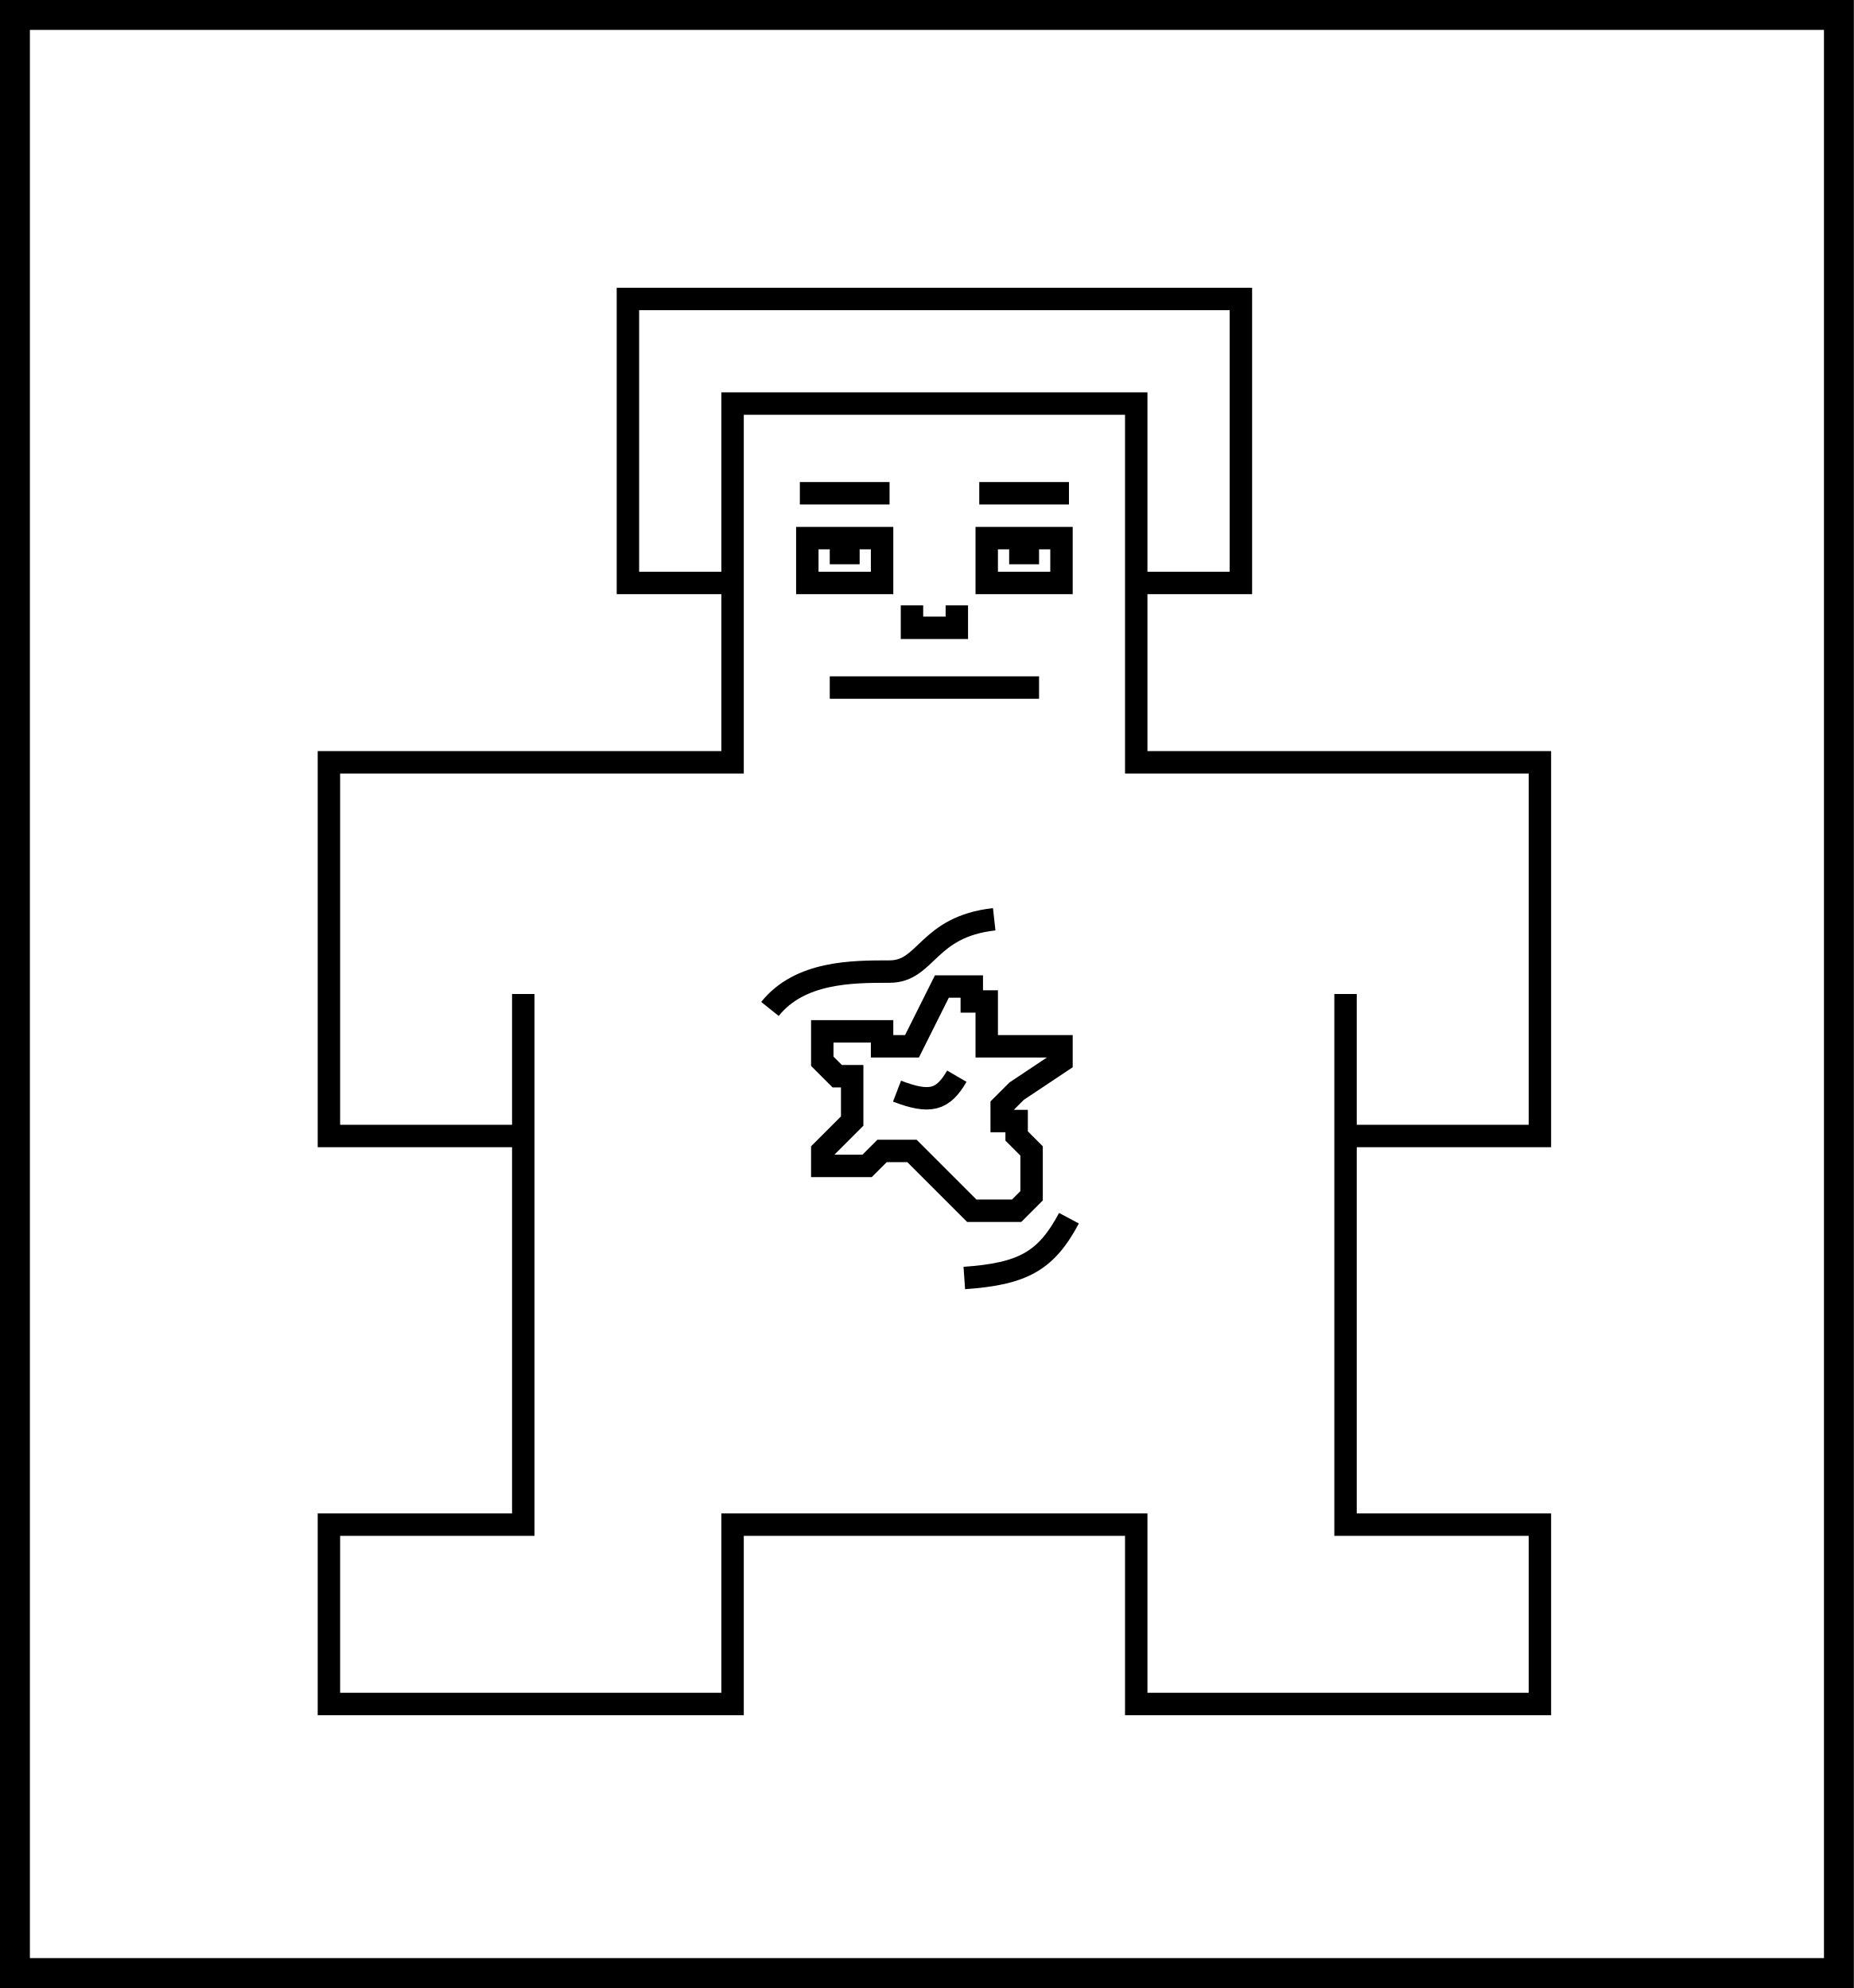
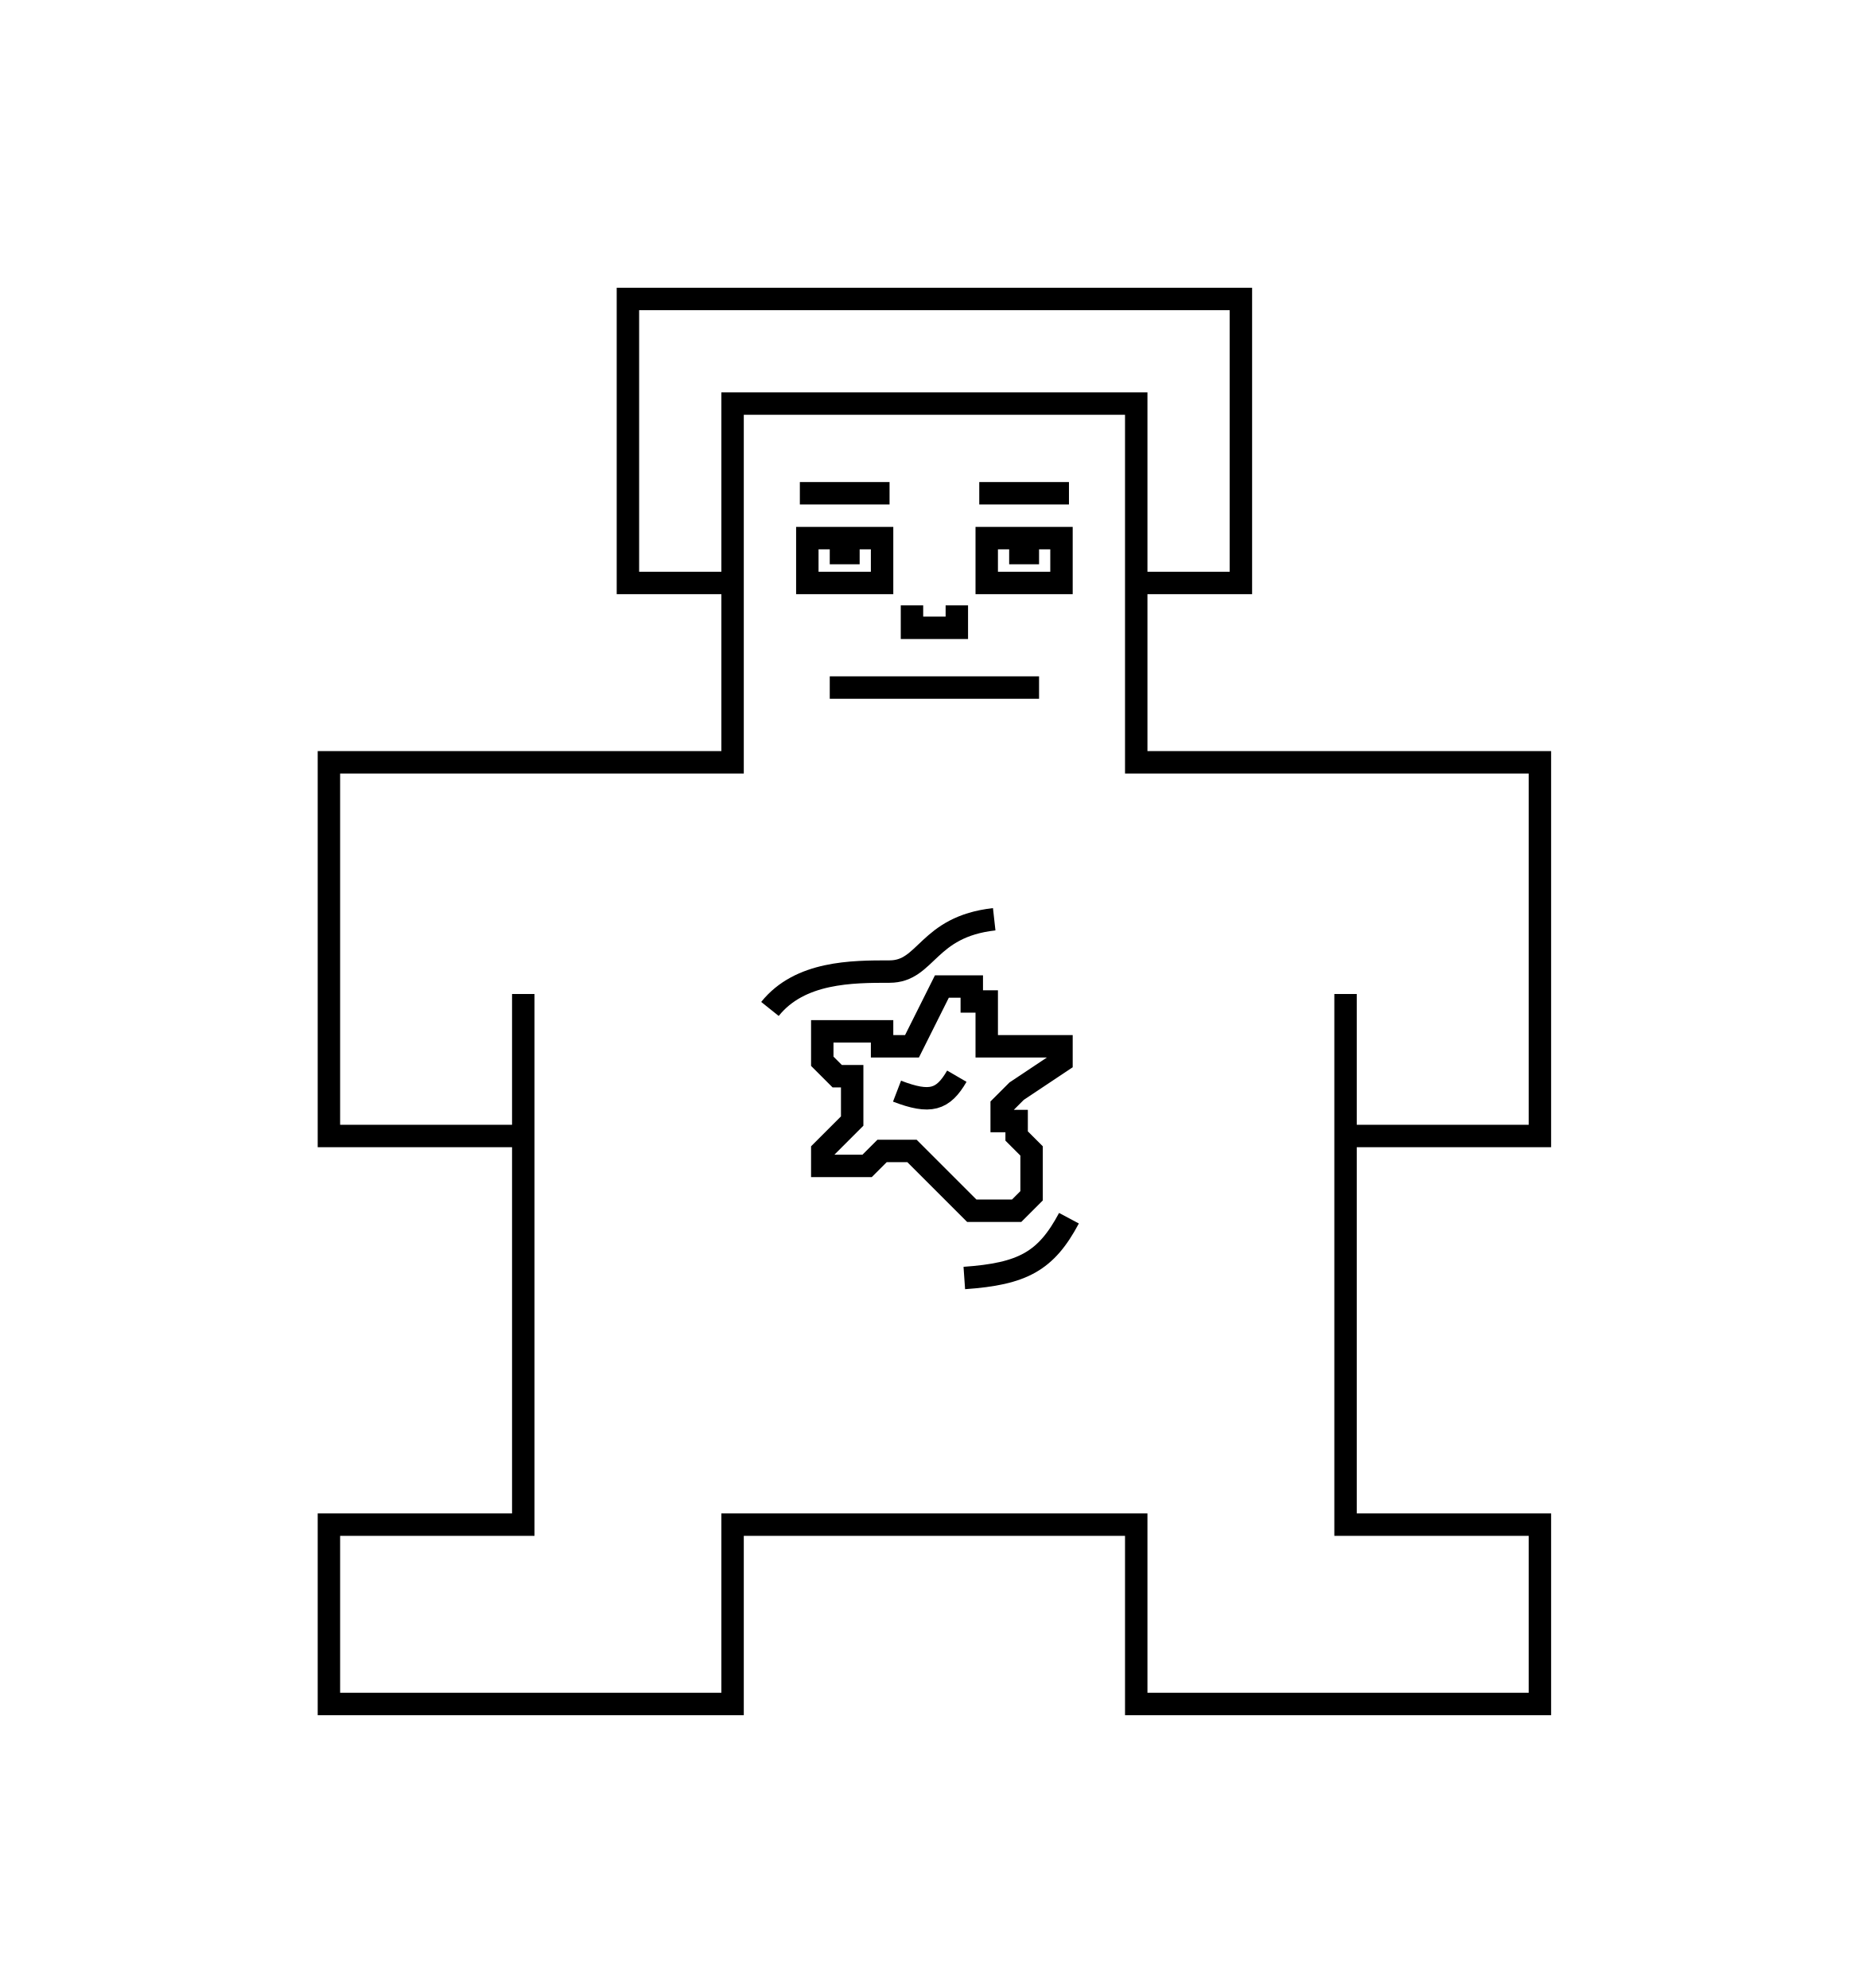
<svg xmlns="http://www.w3.org/2000/svg" width="124" height="133" viewBox="0 0 124 133" fill="none">
-   <rect x="1" y="1" width="122" height="131" fill="none" stroke="currentColor" stroke-width="2" />
  <path stroke-width="1.5" d="M76 39H83V20H42V39H49M49 39V27H76V51H103V76H90V66.5V102H103V114H76V102H49V114H22V102H35V76M49 39V51H22V76H35M35 66.5V76M53.5 33H59.5M65.5 33H71.5M61 40.5V42H64V40.5M55.5 46H69.5M55.5 37H57.5M67.5 37H69.5M66.5 61.5C62 62 62 65 59.5 65C57 65 53.5 65 51.5 67.5M71.5 81.5C69.965 84.382 68.407 85.227 64.5 85.5M60 73C62.227 73.855 63.076 73.588 64 72M54 36V39H59V36H54ZM66 36H71V39H66V36ZM56 78H58L59 77H61L65 81H68L69 80V77L68 76V75H67V74L68 73L71 71V70H66V67H65V66H63L61 70H59V69H55V71L56 72H57V75L55 77V78H56Z" stroke="currentColor" />
</svg>
